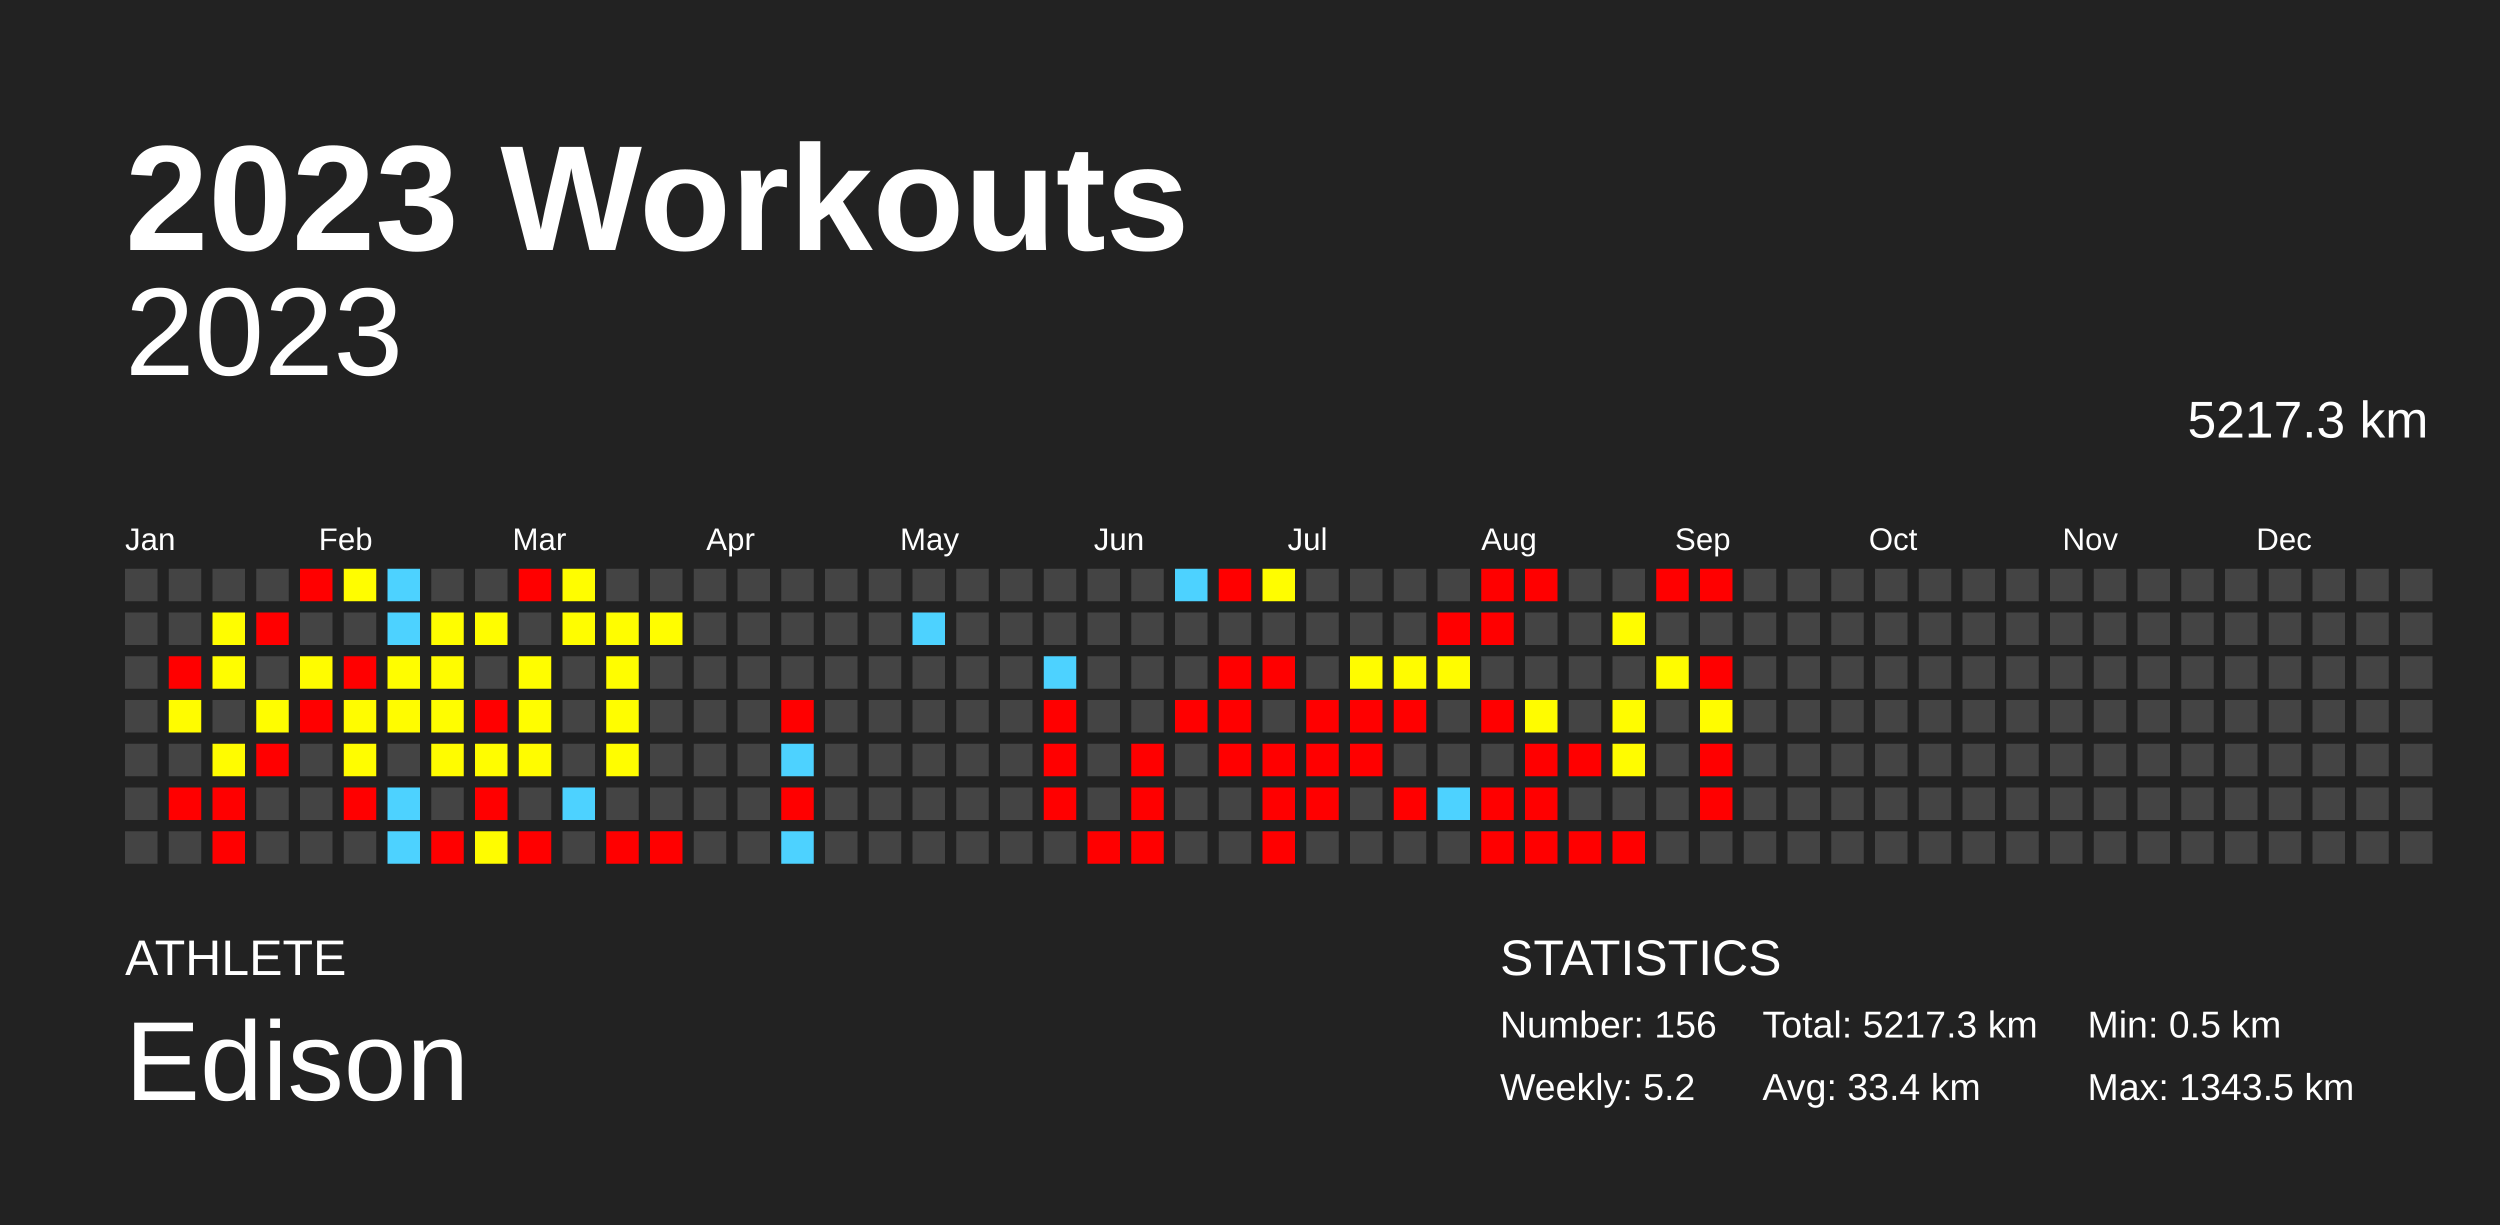
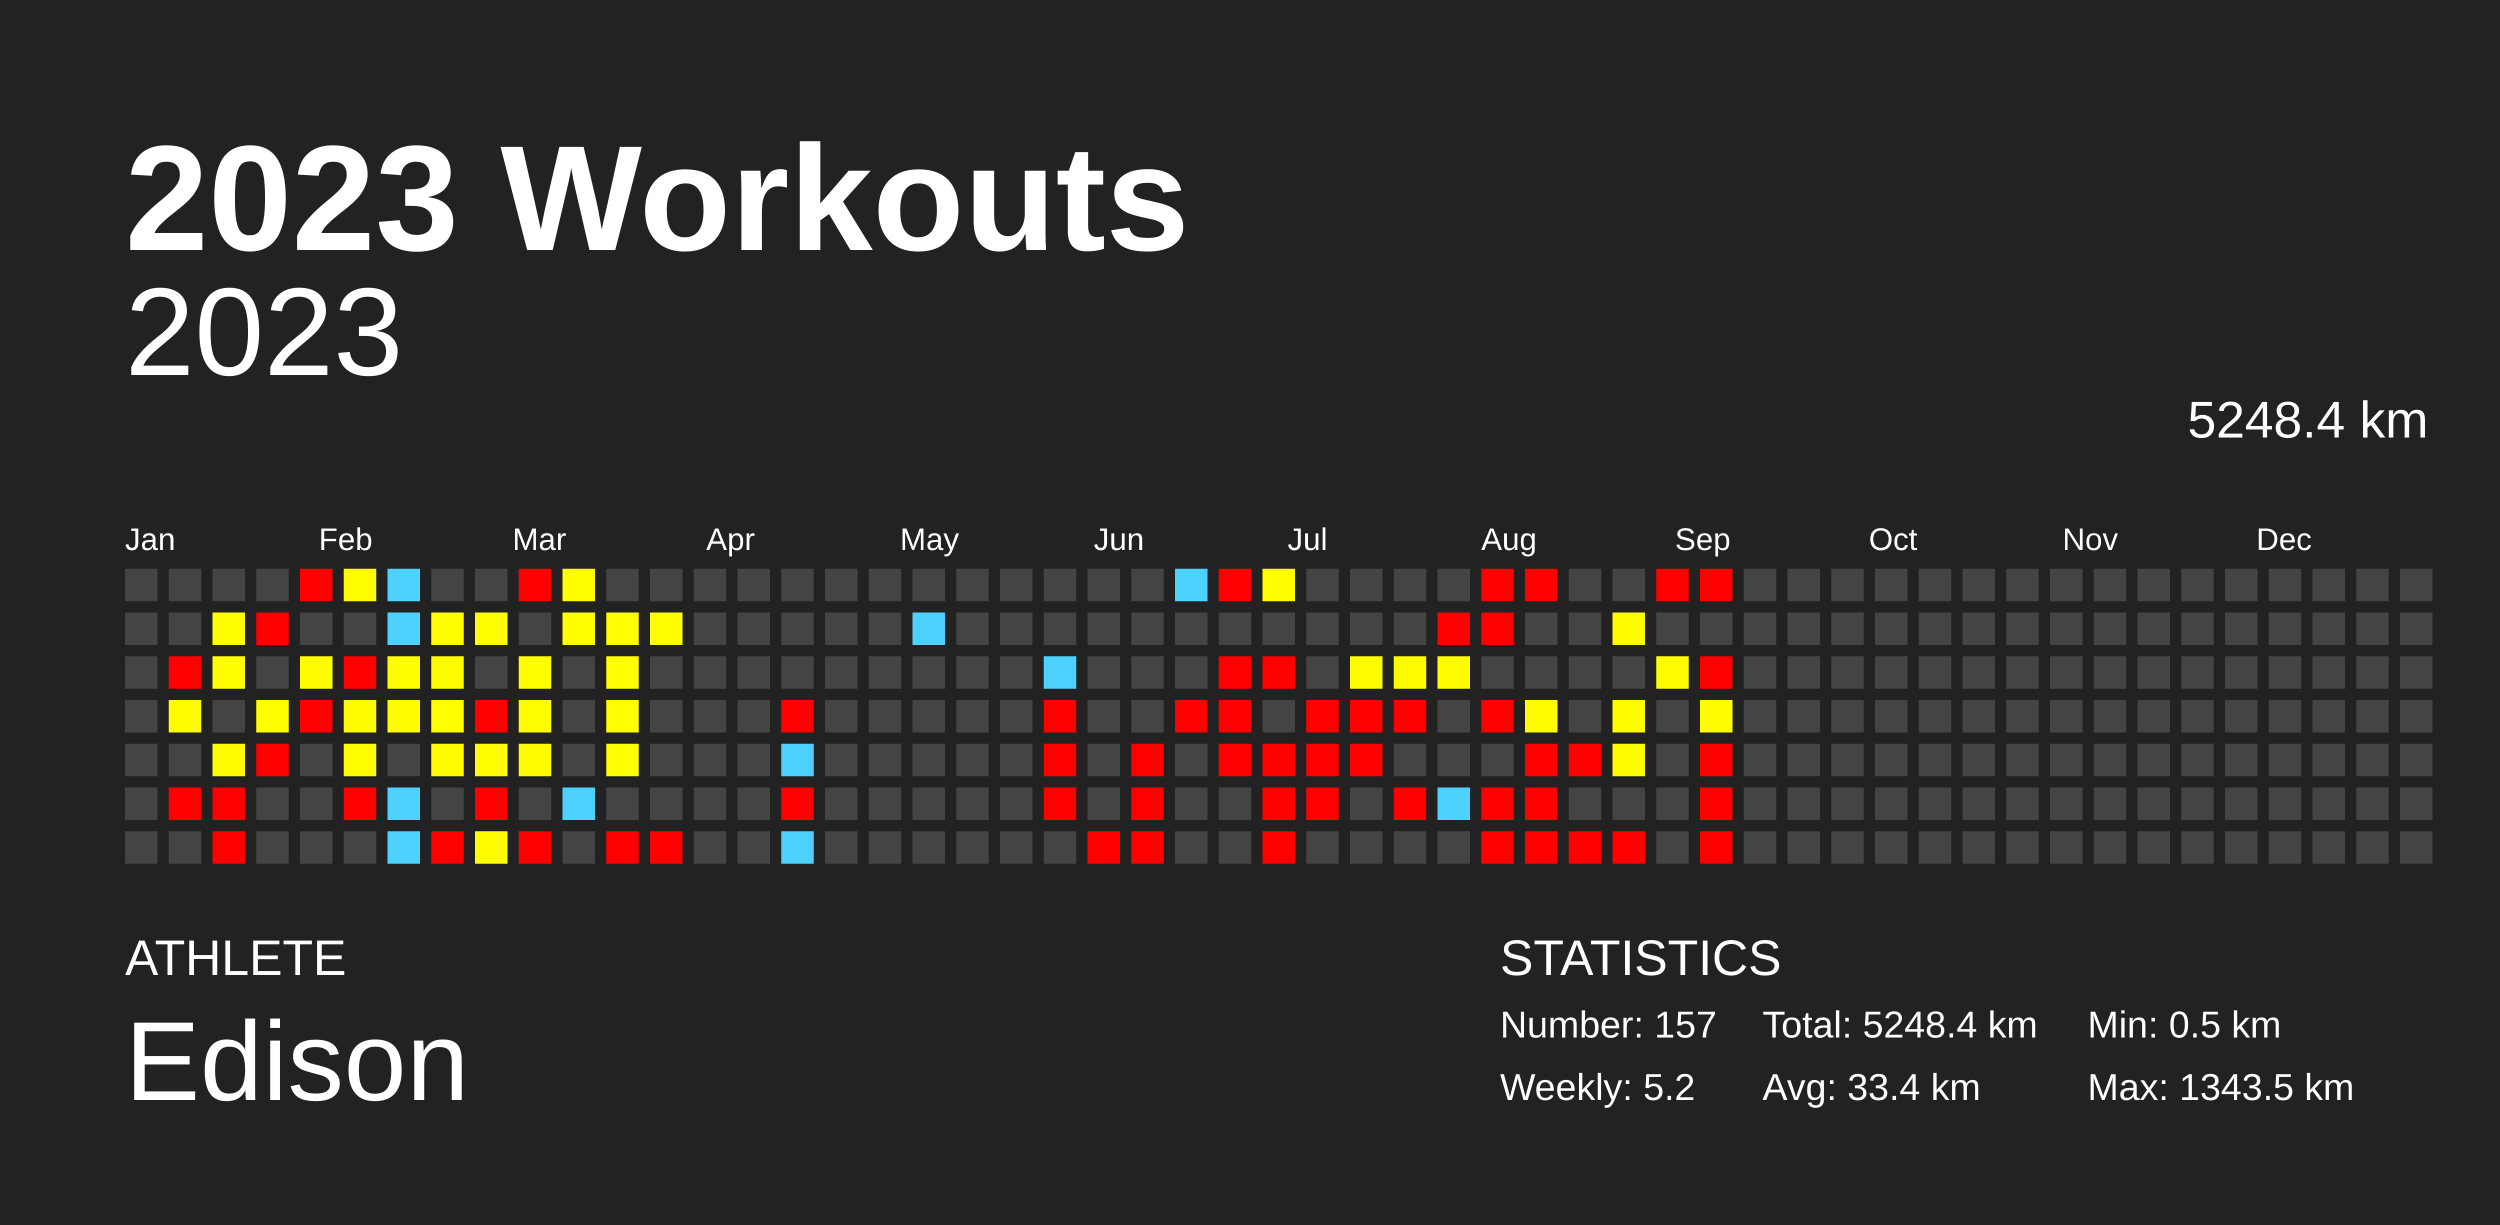
<svg xmlns="http://www.w3.org/2000/svg" baseProfile="full" height="98mm" version="1.1" viewBox="0,0,200,98" width="200mm">
  <defs />
  <rect fill="#222222" height="98" width="200" x="0" y="0" />
  <text fill="#FFFFFF" style="font-size:12px; font-family:Arial; font-weight:bold;" x="10" y="20">2023 Workouts</text>
  <text fill="#FFFFFF" style="font-size:4px; font-family:Arial" x="10" y="78">ATHLETE</text>
  <text fill="#FFFFFF" style="font-size:9px; font-family:Arial" x="10" y="88">Edison</text>
  <text fill="#FFFFFF" style="font-size:4px; font-family:Arial" x="120" y="78">STATISTICS</text>
-   <text fill="#FFFFFF" style="font-size:3px; font-family:Arial" x="120" y="83">Number: 156</text>
+   <text fill="#FFFFFF" style="font-size:3px; font-family:Arial" x="120" y="83">Number: 157</text>
  <text fill="#FFFFFF" style="font-size:3px; font-family:Arial" x="120" y="88">Weekly: 5.2</text>
-   <text fill="#FFFFFF" style="font-size:3px; font-family:Arial" x="141" y="83">Total: 5217.3 km</text>
+   <text fill="#FFFFFF" style="font-size:3px; font-family:Arial" x="141" y="83">Total: 5248.4 km</text>
  <text fill="#FFFFFF" style="font-size:3px; font-family:Arial" x="141" y="88">Avg: 33.4 km</text>
  <text fill="#FFFFFF" style="font-size:3px; font-family:Arial" x="167" y="83">Min: 0.5 km</text>
  <text fill="#FFFFFF" style="font-size:3px; font-family:Arial" x="167" y="88">Max: 1343.5 km</text>
  <text alignment-baseline="hanging" fill="#FFFFFF" style="font-size:10.0px; font-family:Arial;" x="10" y="30">2023</text>
-   <text alignment-baseline="hanging" fill="#FFFFFF" style="font-size:4.125px; font-family:Arial;" x="175" y="35">5217.3 km</text>
+   <text alignment-baseline="hanging" fill="#FFFFFF" style="font-size:4.125px; font-family:Arial;" x="175" y="35">5248.4 km</text>
  <text fill="#FFFFFF" style="font-size:2.5px; font-family:Arial" x="10.0" y="44">Jan</text>
  <text fill="#FFFFFF" style="font-size:2.5px; font-family:Arial" x="25.5" y="44">Feb</text>
  <text fill="#FFFFFF" style="font-size:2.5px; font-family:Arial" x="41.0" y="44">Mar</text>
  <text fill="#FFFFFF" style="font-size:2.5px; font-family:Arial" x="56.5" y="44">Apr</text>
  <text fill="#FFFFFF" style="font-size:2.5px; font-family:Arial" x="72.0" y="44">May</text>
  <text fill="#FFFFFF" style="font-size:2.5px; font-family:Arial" x="87.5" y="44">Jun</text>
  <text fill="#FFFFFF" style="font-size:2.5px; font-family:Arial" x="103.0" y="44">Jul</text>
  <text fill="#FFFFFF" style="font-size:2.5px; font-family:Arial" x="118.5" y="44">Aug</text>
  <text fill="#FFFFFF" style="font-size:2.5px; font-family:Arial" x="134.0" y="44">Sep</text>
  <text fill="#FFFFFF" style="font-size:2.5px; font-family:Arial" x="149.5" y="44">Oct</text>
  <text fill="#FFFFFF" style="font-size:2.5px; font-family:Arial" x="165.0" y="44">Nov</text>
  <text fill="#FFFFFF" style="font-size:2.5px; font-family:Arial" x="180.5" y="44">Dec</text>
  <rect fill="#444444" height="2.6" width="2.6" x="10.0" y="45.5" />
  <rect fill="#444444" height="2.6" width="2.6" x="10.0" y="49.0" />
  <rect fill="#444444" height="2.6" width="2.6" x="10.0" y="52.5" />
  <rect fill="#444444" height="2.6" width="2.6" x="10.0" y="56.0" />
  <rect fill="#444444" height="2.6" width="2.6" x="10.0" y="59.5" />
  <rect fill="#444444" height="2.6" width="2.6" x="10.0" y="63.0" />
  <rect fill="#444444" height="2.6" width="2.6" x="10.0" y="66.5" />
  <rect fill="#444444" height="2.6" width="2.6" x="13.5" y="45.5" />
  <rect fill="#444444" height="2.6" width="2.6" x="13.5" y="49.0" />
  <rect fill="red" height="2.6" width="2.6" x="13.5" y="52.5" />
  <rect fill="#fffc00" height="2.6" width="2.6" x="13.5" y="56.0" />
  <rect fill="#444444" height="2.6" width="2.6" x="13.5" y="59.5" />
  <rect fill="red" height="2.6" width="2.6" x="13.5" y="63.0" />
  <rect fill="#444444" height="2.6" width="2.6" x="13.5" y="66.5" />
  <rect fill="#444444" height="2.6" width="2.6" x="17.0" y="45.5" />
  <rect fill="#fffd00" height="2.6" width="2.6" x="17.0" y="49.0" />
  <rect fill="#fffd00" height="2.6" width="2.6" x="17.0" y="52.5" />
  <rect fill="#444444" height="2.6" width="2.6" x="17.0" y="56.0" />
  <rect fill="#fffc00" height="2.6" width="2.6" x="17.0" y="59.5" />
  <rect fill="red" height="2.6" width="2.6" x="17.0" y="63.0" />
  <rect fill="red" height="2.6" width="2.6" x="17.0" y="66.5" />
  <rect fill="#444444" height="2.6" width="2.6" x="20.5" y="45.5" />
  <rect fill="red" height="2.6" width="2.6" x="20.5" y="49.0" />
  <rect fill="#444444" height="2.6" width="2.6" x="20.5" y="52.5" />
  <rect fill="#fffd00" height="2.6" width="2.6" x="20.5" y="56.0" />
  <rect fill="red" height="2.6" width="2.6" x="20.5" y="59.5" />
  <rect fill="#444444" height="2.6" width="2.6" x="20.5" y="63.0" />
  <rect fill="#444444" height="2.6" width="2.6" x="20.5" y="66.5" />
  <rect fill="red" height="2.6" width="2.6" x="24.0" y="45.5" />
  <rect fill="#444444" height="2.6" width="2.6" x="24.0" y="49.0" />
  <rect fill="#fffc00" height="2.6" width="2.6" x="24.0" y="52.5" />
  <rect fill="red" height="2.6" width="2.6" x="24.0" y="56.0" />
  <rect fill="#444444" height="2.6" width="2.6" x="24.0" y="59.5" />
  <rect fill="#444444" height="2.6" width="2.6" x="24.0" y="63.0" />
  <rect fill="#444444" height="2.6" width="2.6" x="24.0" y="66.5" />
  <rect fill="#fffd00" height="2.6" width="2.6" x="27.5" y="45.5" />
  <rect fill="#444444" height="2.6" width="2.6" x="27.5" y="49.0" />
  <rect fill="red" height="2.6" width="2.6" x="27.5" y="52.5" />
  <rect fill="#fffc00" height="2.6" width="2.6" x="27.5" y="56.0" />
  <rect fill="#fffd00" height="2.6" width="2.6" x="27.5" y="59.5" />
  <rect fill="red" height="2.6" width="2.6" x="27.5" y="63.0" />
  <rect fill="#444444" height="2.6" width="2.6" x="27.5" y="66.5" />
  <rect fill="#4dd2ff" height="2.6" width="2.6" x="31.0" y="45.5" />
  <rect fill="#4dd2ff" height="2.6" width="2.6" x="31.0" y="49.0" />
  <rect fill="#fffd00" height="2.6" width="2.6" x="31.0" y="52.5" />
  <rect fill="#fffc00" height="2.6" width="2.6" x="31.0" y="56.0" />
  <rect fill="#444444" height="2.6" width="2.6" x="31.0" y="59.5" />
  <rect fill="#4dd2ff" height="2.6" width="2.6" x="31.0" y="63.0" />
  <rect fill="#4dd2ff" height="2.6" width="2.6" x="31.0" y="66.5" />
  <rect fill="#444444" height="2.6" width="2.6" x="34.5" y="45.5" />
  <rect fill="#fffd00" height="2.6" width="2.6" x="34.5" y="49.0" />
  <rect fill="#fffc00" height="2.6" width="2.6" x="34.5" y="52.5" />
  <rect fill="#fffd00" height="2.6" width="2.6" x="34.5" y="56.0" />
  <rect fill="#fffc00" height="2.6" width="2.6" x="34.5" y="59.5" />
  <rect fill="#444444" height="2.6" width="2.6" x="34.5" y="63.0" />
  <rect fill="red" height="2.6" width="2.6" x="34.5" y="66.5" />
  <rect fill="#444444" height="2.6" width="2.6" x="38.0" y="45.5" />
  <rect fill="#fffd00" height="2.6" width="2.6" x="38.0" y="49.0" />
  <rect fill="#444444" height="2.6" width="2.6" x="38.0" y="52.5" />
  <rect fill="red" height="2.6" width="2.6" x="38.0" y="56.0" />
  <rect fill="#fffd00" height="2.6" width="2.6" x="38.0" y="59.5" />
  <rect fill="red" height="2.6" width="2.6" x="38.0" y="63.0" />
  <rect fill="#fffc00" height="2.6" width="2.6" x="38.0" y="66.5" />
  <rect fill="red" height="2.6" width="2.6" x="41.5" y="45.5" />
  <rect fill="#444444" height="2.6" width="2.6" x="41.5" y="49.0" />
  <rect fill="#fffd00" height="2.6" width="2.6" x="41.5" y="52.5" />
  <rect fill="#fffd00" height="2.6" width="2.6" x="41.5" y="56.0" />
  <rect fill="#fffc00" height="2.6" width="2.6" x="41.5" y="59.5" />
  <rect fill="#444444" height="2.6" width="2.6" x="41.5" y="63.0" />
  <rect fill="red" height="2.6" width="2.6" x="41.5" y="66.5" />
  <rect fill="#fffd00" height="2.6" width="2.6" x="45.0" y="45.5" />
  <rect fill="#fffd00" height="2.6" width="2.6" x="45.0" y="49.0" />
  <rect fill="#444444" height="2.6" width="2.6" x="45.0" y="52.5" />
  <rect fill="#444444" height="2.6" width="2.6" x="45.0" y="56.0" />
  <rect fill="#444444" height="2.6" width="2.6" x="45.0" y="59.5" />
  <rect fill="#4dd2ff" height="2.6" width="2.6" x="45.0" y="63.0" />
  <rect fill="#444444" height="2.6" width="2.6" x="45.0" y="66.5" />
  <rect fill="#444444" height="2.6" width="2.6" x="48.5" y="45.5" />
  <rect fill="#fffd00" height="2.6" width="2.6" x="48.5" y="49.0" />
  <rect fill="#fffd00" height="2.6" width="2.6" x="48.5" y="52.5" />
  <rect fill="#fffd00" height="2.6" width="2.6" x="48.5" y="56.0" />
  <rect fill="#fffd00" height="2.6" width="2.6" x="48.5" y="59.5" />
  <rect fill="#444444" height="2.6" width="2.6" x="48.5" y="63.0" />
  <rect fill="red" height="2.6" width="2.6" x="48.5" y="66.5" />
  <rect fill="#444444" height="2.6" width="2.6" x="52.0" y="45.5" />
  <rect fill="#fffd00" height="2.6" width="2.6" x="52.0" y="49.0" />
  <rect fill="#444444" height="2.6" width="2.6" x="52.0" y="52.5" />
  <rect fill="#444444" height="2.6" width="2.6" x="52.0" y="56.0" />
  <rect fill="#444444" height="2.6" width="2.6" x="52.0" y="59.5" />
  <rect fill="#444444" height="2.6" width="2.6" x="52.0" y="63.0" />
  <rect fill="red" height="2.6" width="2.6" x="52.0" y="66.5" />
  <rect fill="#444444" height="2.6" width="2.6" x="55.5" y="45.5" />
  <rect fill="#444444" height="2.6" width="2.6" x="55.5" y="49.0" />
  <rect fill="#444444" height="2.6" width="2.6" x="55.5" y="52.5" />
  <rect fill="#444444" height="2.6" width="2.6" x="55.5" y="56.0" />
  <rect fill="#444444" height="2.6" width="2.6" x="55.5" y="59.5" />
  <rect fill="#444444" height="2.6" width="2.6" x="55.5" y="63.0" />
  <rect fill="#444444" height="2.6" width="2.6" x="55.5" y="66.5" />
  <rect fill="#444444" height="2.6" width="2.6" x="59.0" y="45.5" />
  <rect fill="#444444" height="2.6" width="2.6" x="59.0" y="49.0" />
  <rect fill="#444444" height="2.6" width="2.6" x="59.0" y="52.5" />
  <rect fill="#444444" height="2.6" width="2.6" x="59.0" y="56.0" />
  <rect fill="#444444" height="2.6" width="2.6" x="59.0" y="59.5" />
  <rect fill="#444444" height="2.6" width="2.6" x="59.0" y="63.0" />
  <rect fill="#444444" height="2.6" width="2.6" x="59.0" y="66.5" />
  <rect fill="#444444" height="2.6" width="2.6" x="62.5" y="45.5" />
  <rect fill="#444444" height="2.6" width="2.6" x="62.5" y="49.0" />
  <rect fill="#444444" height="2.6" width="2.6" x="62.5" y="52.5" />
  <rect fill="red" height="2.6" width="2.6" x="62.5" y="56.0" />
  <rect fill="#4dd2ff" height="2.6" width="2.6" x="62.5" y="59.5" />
  <rect fill="red" height="2.6" width="2.6" x="62.5" y="63.0" />
  <rect fill="#4dd2ff" height="2.6" width="2.6" x="62.5" y="66.5" />
  <rect fill="#444444" height="2.6" width="2.6" x="66.0" y="45.5" />
  <rect fill="#444444" height="2.6" width="2.6" x="66.0" y="49.0" />
  <rect fill="#444444" height="2.6" width="2.6" x="66.0" y="52.5" />
  <rect fill="#444444" height="2.6" width="2.6" x="66.0" y="56.0" />
  <rect fill="#444444" height="2.6" width="2.6" x="66.0" y="59.5" />
  <rect fill="#444444" height="2.6" width="2.6" x="66.0" y="63.0" />
  <rect fill="#444444" height="2.6" width="2.6" x="66.0" y="66.5" />
  <rect fill="#444444" height="2.6" width="2.6" x="69.5" y="45.5" />
  <rect fill="#444444" height="2.6" width="2.6" x="69.5" y="49.0" />
  <rect fill="#444444" height="2.6" width="2.6" x="69.5" y="52.5" />
  <rect fill="#444444" height="2.6" width="2.6" x="69.5" y="56.0" />
  <rect fill="#444444" height="2.6" width="2.6" x="69.5" y="59.5" />
  <rect fill="#444444" height="2.6" width="2.6" x="69.5" y="63.0" />
  <rect fill="#444444" height="2.6" width="2.6" x="69.5" y="66.5" />
  <rect fill="#444444" height="2.6" width="2.6" x="73.0" y="45.5" />
  <rect fill="#4dd2ff" height="2.6" width="2.6" x="73.0" y="49.0" />
  <rect fill="#444444" height="2.6" width="2.6" x="73.0" y="52.5" />
  <rect fill="#444444" height="2.6" width="2.6" x="73.0" y="56.0" />
  <rect fill="#444444" height="2.6" width="2.6" x="73.0" y="59.5" />
  <rect fill="#444444" height="2.6" width="2.6" x="73.0" y="63.0" />
  <rect fill="#444444" height="2.6" width="2.6" x="73.0" y="66.5" />
  <rect fill="#444444" height="2.6" width="2.6" x="76.5" y="45.5" />
  <rect fill="#444444" height="2.6" width="2.6" x="76.5" y="49.0" />
  <rect fill="#444444" height="2.6" width="2.6" x="76.5" y="52.5" />
  <rect fill="#444444" height="2.6" width="2.6" x="76.5" y="56.0" />
  <rect fill="#444444" height="2.6" width="2.6" x="76.5" y="59.5" />
  <rect fill="#444444" height="2.6" width="2.6" x="76.5" y="63.0" />
  <rect fill="#444444" height="2.6" width="2.6" x="76.5" y="66.5" />
  <rect fill="#444444" height="2.6" width="2.6" x="80.0" y="45.5" />
  <rect fill="#444444" height="2.6" width="2.6" x="80.0" y="49.0" />
  <rect fill="#444444" height="2.6" width="2.6" x="80.0" y="52.5" />
  <rect fill="#444444" height="2.6" width="2.6" x="80.0" y="56.0" />
  <rect fill="#444444" height="2.6" width="2.6" x="80.0" y="59.5" />
  <rect fill="#444444" height="2.6" width="2.6" x="80.0" y="63.0" />
  <rect fill="#444444" height="2.6" width="2.6" x="80.0" y="66.5" />
  <rect fill="#444444" height="2.6" width="2.6" x="83.5" y="45.5" />
  <rect fill="#444444" height="2.6" width="2.6" x="83.5" y="49.0" />
  <rect fill="#4dd2ff" height="2.6" width="2.6" x="83.5" y="52.5" />
  <rect fill="red" height="2.6" width="2.6" x="83.5" y="56.0" />
  <rect fill="red" height="2.6" width="2.6" x="83.5" y="59.5" />
  <rect fill="red" height="2.6" width="2.6" x="83.5" y="63.0" />
  <rect fill="#444444" height="2.6" width="2.6" x="83.5" y="66.5" />
  <rect fill="#444444" height="2.6" width="2.6" x="87.0" y="45.5" />
  <rect fill="#444444" height="2.6" width="2.6" x="87.0" y="49.0" />
  <rect fill="#444444" height="2.6" width="2.6" x="87.0" y="52.5" />
  <rect fill="#444444" height="2.6" width="2.6" x="87.0" y="56.0" />
  <rect fill="#444444" height="2.6" width="2.6" x="87.0" y="59.5" />
  <rect fill="#444444" height="2.6" width="2.6" x="87.0" y="63.0" />
  <rect fill="red" height="2.6" width="2.6" x="87.0" y="66.5" />
  <rect fill="#444444" height="2.6" width="2.6" x="90.5" y="45.5" />
  <rect fill="#444444" height="2.6" width="2.6" x="90.5" y="49.0" />
  <rect fill="#444444" height="2.6" width="2.6" x="90.5" y="52.5" />
  <rect fill="#444444" height="2.6" width="2.6" x="90.5" y="56.0" />
  <rect fill="red" height="2.6" width="2.6" x="90.5" y="59.5" />
  <rect fill="red" height="2.6" width="2.6" x="90.5" y="63.0" />
  <rect fill="red" height="2.6" width="2.6" x="90.5" y="66.5" />
  <rect fill="#4dd2ff" height="2.6" width="2.6" x="94.0" y="45.5" />
  <rect fill="#444444" height="2.6" width="2.6" x="94.0" y="49.0" />
  <rect fill="#444444" height="2.6" width="2.6" x="94.0" y="52.5" />
  <rect fill="red" height="2.6" width="2.6" x="94.0" y="56.0" />
  <rect fill="#444444" height="2.6" width="2.6" x="94.0" y="59.5" />
  <rect fill="#444444" height="2.6" width="2.6" x="94.0" y="63.0" />
  <rect fill="#444444" height="2.6" width="2.6" x="94.0" y="66.5" />
  <rect fill="red" height="2.6" width="2.6" x="97.5" y="45.5" />
  <rect fill="#444444" height="2.6" width="2.6" x="97.5" y="49.0" />
  <rect fill="red" height="2.6" width="2.6" x="97.5" y="52.5" />
  <rect fill="red" height="2.6" width="2.6" x="97.5" y="56.0" />
  <rect fill="red" height="2.6" width="2.6" x="97.5" y="59.5" />
  <rect fill="#444444" height="2.6" width="2.6" x="97.5" y="63.0" />
  <rect fill="#444444" height="2.6" width="2.6" x="97.5" y="66.5" />
  <rect fill="#fffd00" height="2.6" width="2.6" x="101.0" y="45.5" />
  <rect fill="#444444" height="2.6" width="2.6" x="101.0" y="49.0" />
  <rect fill="red" height="2.6" width="2.6" x="101.0" y="52.5" />
  <rect fill="#444444" height="2.6" width="2.6" x="101.0" y="56.0" />
  <rect fill="red" height="2.6" width="2.6" x="101.0" y="59.5" />
  <rect fill="red" height="2.6" width="2.6" x="101.0" y="63.0" />
  <rect fill="red" height="2.6" width="2.6" x="101.0" y="66.5" />
  <rect fill="#444444" height="2.6" width="2.6" x="104.5" y="45.5" />
  <rect fill="#444444" height="2.6" width="2.6" x="104.5" y="49.0" />
  <rect fill="#444444" height="2.6" width="2.6" x="104.5" y="52.5" />
  <rect fill="red" height="2.6" width="2.6" x="104.5" y="56.0" />
  <rect fill="red" height="2.6" width="2.6" x="104.5" y="59.5" />
  <rect fill="red" height="2.6" width="2.6" x="104.5" y="63.0" />
  <rect fill="#444444" height="2.6" width="2.6" x="104.5" y="66.5" />
  <rect fill="#444444" height="2.6" width="2.6" x="108.0" y="45.5" />
  <rect fill="#444444" height="2.6" width="2.6" x="108.0" y="49.0" />
  <rect fill="#fffc00" height="2.6" width="2.6" x="108.0" y="52.5" />
  <rect fill="red" height="2.6" width="2.6" x="108.0" y="56.0" />
  <rect fill="red" height="2.6" width="2.6" x="108.0" y="59.5" />
  <rect fill="#444444" height="2.6" width="2.6" x="108.0" y="63.0" />
  <rect fill="#444444" height="2.6" width="2.6" x="108.0" y="66.5" />
  <rect fill="#444444" height="2.6" width="2.6" x="111.5" y="45.5" />
  <rect fill="#444444" height="2.6" width="2.6" x="111.5" y="49.0" />
  <rect fill="#fffc00" height="2.6" width="2.6" x="111.5" y="52.5" />
  <rect fill="red" height="2.6" width="2.6" x="111.5" y="56.0" />
  <rect fill="#444444" height="2.6" width="2.6" x="111.5" y="59.5" />
  <rect fill="red" height="2.6" width="2.6" x="111.5" y="63.0" />
  <rect fill="#444444" height="2.6" width="2.6" x="111.5" y="66.5" />
  <rect fill="#444444" height="2.6" width="2.6" x="115.0" y="45.5" />
  <rect fill="red" height="2.6" width="2.6" x="115.0" y="49.0" />
  <rect fill="#fffc00" height="2.6" width="2.6" x="115.0" y="52.5" />
  <rect fill="#444444" height="2.6" width="2.6" x="115.0" y="56.0" />
  <rect fill="#444444" height="2.6" width="2.6" x="115.0" y="59.5" />
  <rect fill="#4dd2ff" height="2.6" width="2.6" x="115.0" y="63.0" />
  <rect fill="#444444" height="2.6" width="2.6" x="115.0" y="66.5" />
  <rect fill="red" height="2.6" width="2.6" x="118.5" y="45.5" />
  <rect fill="red" height="2.6" width="2.6" x="118.5" y="49.0" />
  <rect fill="#444444" height="2.6" width="2.6" x="118.5" y="52.5" />
  <rect fill="red" height="2.6" width="2.6" x="118.5" y="56.0" />
  <rect fill="#444444" height="2.6" width="2.6" x="118.5" y="59.5" />
  <rect fill="red" height="2.6" width="2.6" x="118.5" y="63.0" />
  <rect fill="red" height="2.6" width="2.6" x="118.5" y="66.5" />
  <rect fill="red" height="2.6" width="2.6" x="122.0" y="45.5" />
  <rect fill="#444444" height="2.6" width="2.6" x="122.0" y="49.0" />
  <rect fill="#444444" height="2.6" width="2.6" x="122.0" y="52.5" />
  <rect fill="#fffc00" height="2.6" width="2.6" x="122.0" y="56.0" />
  <rect fill="red" height="2.6" width="2.6" x="122.0" y="59.5" />
  <rect fill="red" height="2.6" width="2.6" x="122.0" y="63.0" />
  <rect fill="red" height="2.6" width="2.6" x="122.0" y="66.5" />
  <rect fill="#444444" height="2.6" width="2.6" x="125.5" y="45.5" />
  <rect fill="#444444" height="2.6" width="2.6" x="125.5" y="49.0" />
  <rect fill="#444444" height="2.6" width="2.6" x="125.5" y="52.5" />
  <rect fill="#444444" height="2.6" width="2.6" x="125.5" y="56.0" />
  <rect fill="red" height="2.6" width="2.6" x="125.5" y="59.5" />
  <rect fill="#444444" height="2.6" width="2.6" x="125.5" y="63.0" />
  <rect fill="red" height="2.6" width="2.6" x="125.5" y="66.5" />
  <rect fill="#444444" height="2.6" width="2.6" x="129.0" y="45.5" />
  <rect fill="#fffc00" height="2.6" width="2.6" x="129.0" y="49.0" />
  <rect fill="#444444" height="2.6" width="2.6" x="129.0" y="52.5" />
  <rect fill="#fffc00" height="2.6" width="2.6" x="129.0" y="56.0" />
  <rect fill="#fffc00" height="2.6" width="2.6" x="129.0" y="59.5" />
  <rect fill="#444444" height="2.6" width="2.6" x="129.0" y="63.0" />
  <rect fill="red" height="2.6" width="2.6" x="129.0" y="66.5" />
  <rect fill="red" height="2.6" width="2.6" x="132.5" y="45.5" />
  <rect fill="#444444" height="2.6" width="2.6" x="132.5" y="49.0" />
  <rect fill="#fffc00" height="2.6" width="2.6" x="132.5" y="52.5" />
  <rect fill="#444444" height="2.6" width="2.6" x="132.5" y="56.0" />
  <rect fill="#444444" height="2.6" width="2.6" x="132.5" y="59.5" />
  <rect fill="#444444" height="2.6" width="2.6" x="132.5" y="63.0" />
  <rect fill="#444444" height="2.6" width="2.6" x="132.5" y="66.5" />
  <rect fill="red" height="2.6" width="2.6" x="136.0" y="45.5" />
  <rect fill="#444444" height="2.6" width="2.6" x="136.0" y="49.0" />
  <rect fill="red" height="2.6" width="2.6" x="136.0" y="52.5" />
  <rect fill="#fffc00" height="2.6" width="2.6" x="136.0" y="56.0" />
  <rect fill="red" height="2.6" width="2.6" x="136.0" y="59.5" />
  <rect fill="red" height="2.6" width="2.6" x="136.0" y="63.0" />
-   <rect fill="#444444" height="2.6" width="2.6" x="136.0" y="66.5" />
+   <rect fill="red" height="2.6" width="2.6" x="136.0" y="66.5" />
  <rect fill="#444444" height="2.6" width="2.6" x="139.5" y="45.5" />
  <rect fill="#444444" height="2.6" width="2.6" x="139.5" y="49.0" />
  <rect fill="#444444" height="2.6" width="2.6" x="139.5" y="52.5" />
  <rect fill="#444444" height="2.6" width="2.6" x="139.5" y="56.0" />
  <rect fill="#444444" height="2.6" width="2.6" x="139.5" y="59.5" />
  <rect fill="#444444" height="2.6" width="2.6" x="139.5" y="63.0" />
  <rect fill="#444444" height="2.6" width="2.6" x="139.5" y="66.5" />
  <rect fill="#444444" height="2.6" width="2.6" x="143.0" y="45.5" />
  <rect fill="#444444" height="2.6" width="2.6" x="143.0" y="49.0" />
  <rect fill="#444444" height="2.6" width="2.6" x="143.0" y="52.5" />
  <rect fill="#444444" height="2.6" width="2.6" x="143.0" y="56.0" />
  <rect fill="#444444" height="2.6" width="2.6" x="143.0" y="59.5" />
  <rect fill="#444444" height="2.6" width="2.6" x="143.0" y="63.0" />
  <rect fill="#444444" height="2.6" width="2.6" x="143.0" y="66.5" />
  <rect fill="#444444" height="2.6" width="2.6" x="146.5" y="45.5" />
  <rect fill="#444444" height="2.6" width="2.6" x="146.5" y="49.0" />
  <rect fill="#444444" height="2.6" width="2.6" x="146.5" y="52.5" />
  <rect fill="#444444" height="2.6" width="2.6" x="146.5" y="56.0" />
  <rect fill="#444444" height="2.6" width="2.6" x="146.5" y="59.5" />
  <rect fill="#444444" height="2.6" width="2.6" x="146.5" y="63.0" />
  <rect fill="#444444" height="2.6" width="2.6" x="146.5" y="66.5" />
  <rect fill="#444444" height="2.6" width="2.6" x="150.0" y="45.5" />
  <rect fill="#444444" height="2.6" width="2.6" x="150.0" y="49.0" />
  <rect fill="#444444" height="2.6" width="2.6" x="150.0" y="52.5" />
  <rect fill="#444444" height="2.6" width="2.6" x="150.0" y="56.0" />
  <rect fill="#444444" height="2.6" width="2.6" x="150.0" y="59.5" />
  <rect fill="#444444" height="2.6" width="2.6" x="150.0" y="63.0" />
  <rect fill="#444444" height="2.6" width="2.6" x="150.0" y="66.5" />
  <rect fill="#444444" height="2.6" width="2.6" x="153.5" y="45.5" />
  <rect fill="#444444" height="2.6" width="2.6" x="153.5" y="49.0" />
  <rect fill="#444444" height="2.6" width="2.6" x="153.5" y="52.5" />
  <rect fill="#444444" height="2.6" width="2.6" x="153.5" y="56.0" />
  <rect fill="#444444" height="2.6" width="2.6" x="153.5" y="59.5" />
  <rect fill="#444444" height="2.6" width="2.6" x="153.5" y="63.0" />
  <rect fill="#444444" height="2.6" width="2.6" x="153.5" y="66.5" />
  <rect fill="#444444" height="2.6" width="2.6" x="157.0" y="45.5" />
  <rect fill="#444444" height="2.6" width="2.6" x="157.0" y="49.0" />
  <rect fill="#444444" height="2.6" width="2.6" x="157.0" y="52.5" />
  <rect fill="#444444" height="2.6" width="2.6" x="157.0" y="56.0" />
  <rect fill="#444444" height="2.6" width="2.6" x="157.0" y="59.5" />
  <rect fill="#444444" height="2.6" width="2.6" x="157.0" y="63.0" />
  <rect fill="#444444" height="2.6" width="2.6" x="157.0" y="66.5" />
  <rect fill="#444444" height="2.6" width="2.6" x="160.5" y="45.5" />
  <rect fill="#444444" height="2.6" width="2.6" x="160.5" y="49.0" />
  <rect fill="#444444" height="2.6" width="2.6" x="160.5" y="52.5" />
  <rect fill="#444444" height="2.6" width="2.6" x="160.5" y="56.0" />
  <rect fill="#444444" height="2.6" width="2.6" x="160.5" y="59.5" />
  <rect fill="#444444" height="2.6" width="2.6" x="160.5" y="63.0" />
  <rect fill="#444444" height="2.6" width="2.6" x="160.5" y="66.5" />
  <rect fill="#444444" height="2.6" width="2.6" x="164.0" y="45.5" />
  <rect fill="#444444" height="2.6" width="2.6" x="164.0" y="49.0" />
  <rect fill="#444444" height="2.6" width="2.6" x="164.0" y="52.5" />
  <rect fill="#444444" height="2.6" width="2.6" x="164.0" y="56.0" />
  <rect fill="#444444" height="2.6" width="2.6" x="164.0" y="59.5" />
  <rect fill="#444444" height="2.6" width="2.6" x="164.0" y="63.0" />
  <rect fill="#444444" height="2.6" width="2.6" x="164.0" y="66.5" />
  <rect fill="#444444" height="2.6" width="2.6" x="167.5" y="45.5" />
  <rect fill="#444444" height="2.6" width="2.6" x="167.5" y="49.0" />
  <rect fill="#444444" height="2.6" width="2.6" x="167.5" y="52.5" />
  <rect fill="#444444" height="2.6" width="2.6" x="167.5" y="56.0" />
  <rect fill="#444444" height="2.6" width="2.6" x="167.5" y="59.5" />
  <rect fill="#444444" height="2.6" width="2.6" x="167.5" y="63.0" />
  <rect fill="#444444" height="2.6" width="2.6" x="167.5" y="66.5" />
  <rect fill="#444444" height="2.6" width="2.6" x="171.0" y="45.5" />
  <rect fill="#444444" height="2.6" width="2.6" x="171.0" y="49.0" />
  <rect fill="#444444" height="2.6" width="2.6" x="171.0" y="52.5" />
  <rect fill="#444444" height="2.6" width="2.6" x="171.0" y="56.0" />
  <rect fill="#444444" height="2.6" width="2.6" x="171.0" y="59.5" />
  <rect fill="#444444" height="2.6" width="2.6" x="171.0" y="63.0" />
  <rect fill="#444444" height="2.6" width="2.6" x="171.0" y="66.5" />
  <rect fill="#444444" height="2.6" width="2.6" x="174.5" y="45.5" />
  <rect fill="#444444" height="2.6" width="2.6" x="174.5" y="49.0" />
  <rect fill="#444444" height="2.6" width="2.6" x="174.5" y="52.5" />
  <rect fill="#444444" height="2.6" width="2.6" x="174.5" y="56.0" />
  <rect fill="#444444" height="2.6" width="2.6" x="174.5" y="59.5" />
  <rect fill="#444444" height="2.6" width="2.6" x="174.5" y="63.0" />
  <rect fill="#444444" height="2.6" width="2.6" x="174.5" y="66.5" />
  <rect fill="#444444" height="2.6" width="2.6" x="178.0" y="45.5" />
  <rect fill="#444444" height="2.6" width="2.6" x="178.0" y="49.0" />
  <rect fill="#444444" height="2.6" width="2.6" x="178.0" y="52.5" />
  <rect fill="#444444" height="2.6" width="2.6" x="178.0" y="56.0" />
  <rect fill="#444444" height="2.6" width="2.6" x="178.0" y="59.5" />
  <rect fill="#444444" height="2.6" width="2.6" x="178.0" y="63.0" />
  <rect fill="#444444" height="2.6" width="2.6" x="178.0" y="66.5" />
  <rect fill="#444444" height="2.6" width="2.6" x="181.5" y="45.5" />
  <rect fill="#444444" height="2.6" width="2.6" x="181.5" y="49.0" />
  <rect fill="#444444" height="2.6" width="2.6" x="181.5" y="52.5" />
  <rect fill="#444444" height="2.6" width="2.6" x="181.5" y="56.0" />
  <rect fill="#444444" height="2.6" width="2.6" x="181.5" y="59.5" />
  <rect fill="#444444" height="2.6" width="2.6" x="181.5" y="63.0" />
  <rect fill="#444444" height="2.6" width="2.6" x="181.5" y="66.5" />
  <rect fill="#444444" height="2.6" width="2.6" x="185.0" y="45.5" />
  <rect fill="#444444" height="2.6" width="2.6" x="185.0" y="49.0" />
  <rect fill="#444444" height="2.6" width="2.6" x="185.0" y="52.5" />
  <rect fill="#444444" height="2.6" width="2.6" x="185.0" y="56.0" />
  <rect fill="#444444" height="2.6" width="2.6" x="185.0" y="59.5" />
  <rect fill="#444444" height="2.6" width="2.6" x="185.0" y="63.0" />
  <rect fill="#444444" height="2.6" width="2.6" x="185.0" y="66.5" />
  <rect fill="#444444" height="2.6" width="2.6" x="188.5" y="45.5" />
  <rect fill="#444444" height="2.6" width="2.6" x="188.5" y="49.0" />
  <rect fill="#444444" height="2.6" width="2.6" x="188.5" y="52.5" />
  <rect fill="#444444" height="2.6" width="2.6" x="188.5" y="56.0" />
  <rect fill="#444444" height="2.6" width="2.6" x="188.5" y="59.5" />
  <rect fill="#444444" height="2.6" width="2.6" x="188.5" y="63.0" />
  <rect fill="#444444" height="2.6" width="2.6" x="188.5" y="66.5" />
  <rect fill="#444444" height="2.6" width="2.6" x="192.0" y="45.5" />
  <rect fill="#444444" height="2.6" width="2.6" x="192.0" y="49.0" />
  <rect fill="#444444" height="2.6" width="2.6" x="192.0" y="52.5" />
  <rect fill="#444444" height="2.6" width="2.6" x="192.0" y="56.0" />
  <rect fill="#444444" height="2.6" width="2.6" x="192.0" y="59.5" />
  <rect fill="#444444" height="2.6" width="2.6" x="192.0" y="63.0" />
  <rect fill="#444444" height="2.6" width="2.6" x="192.0" y="66.5" />
</svg>
